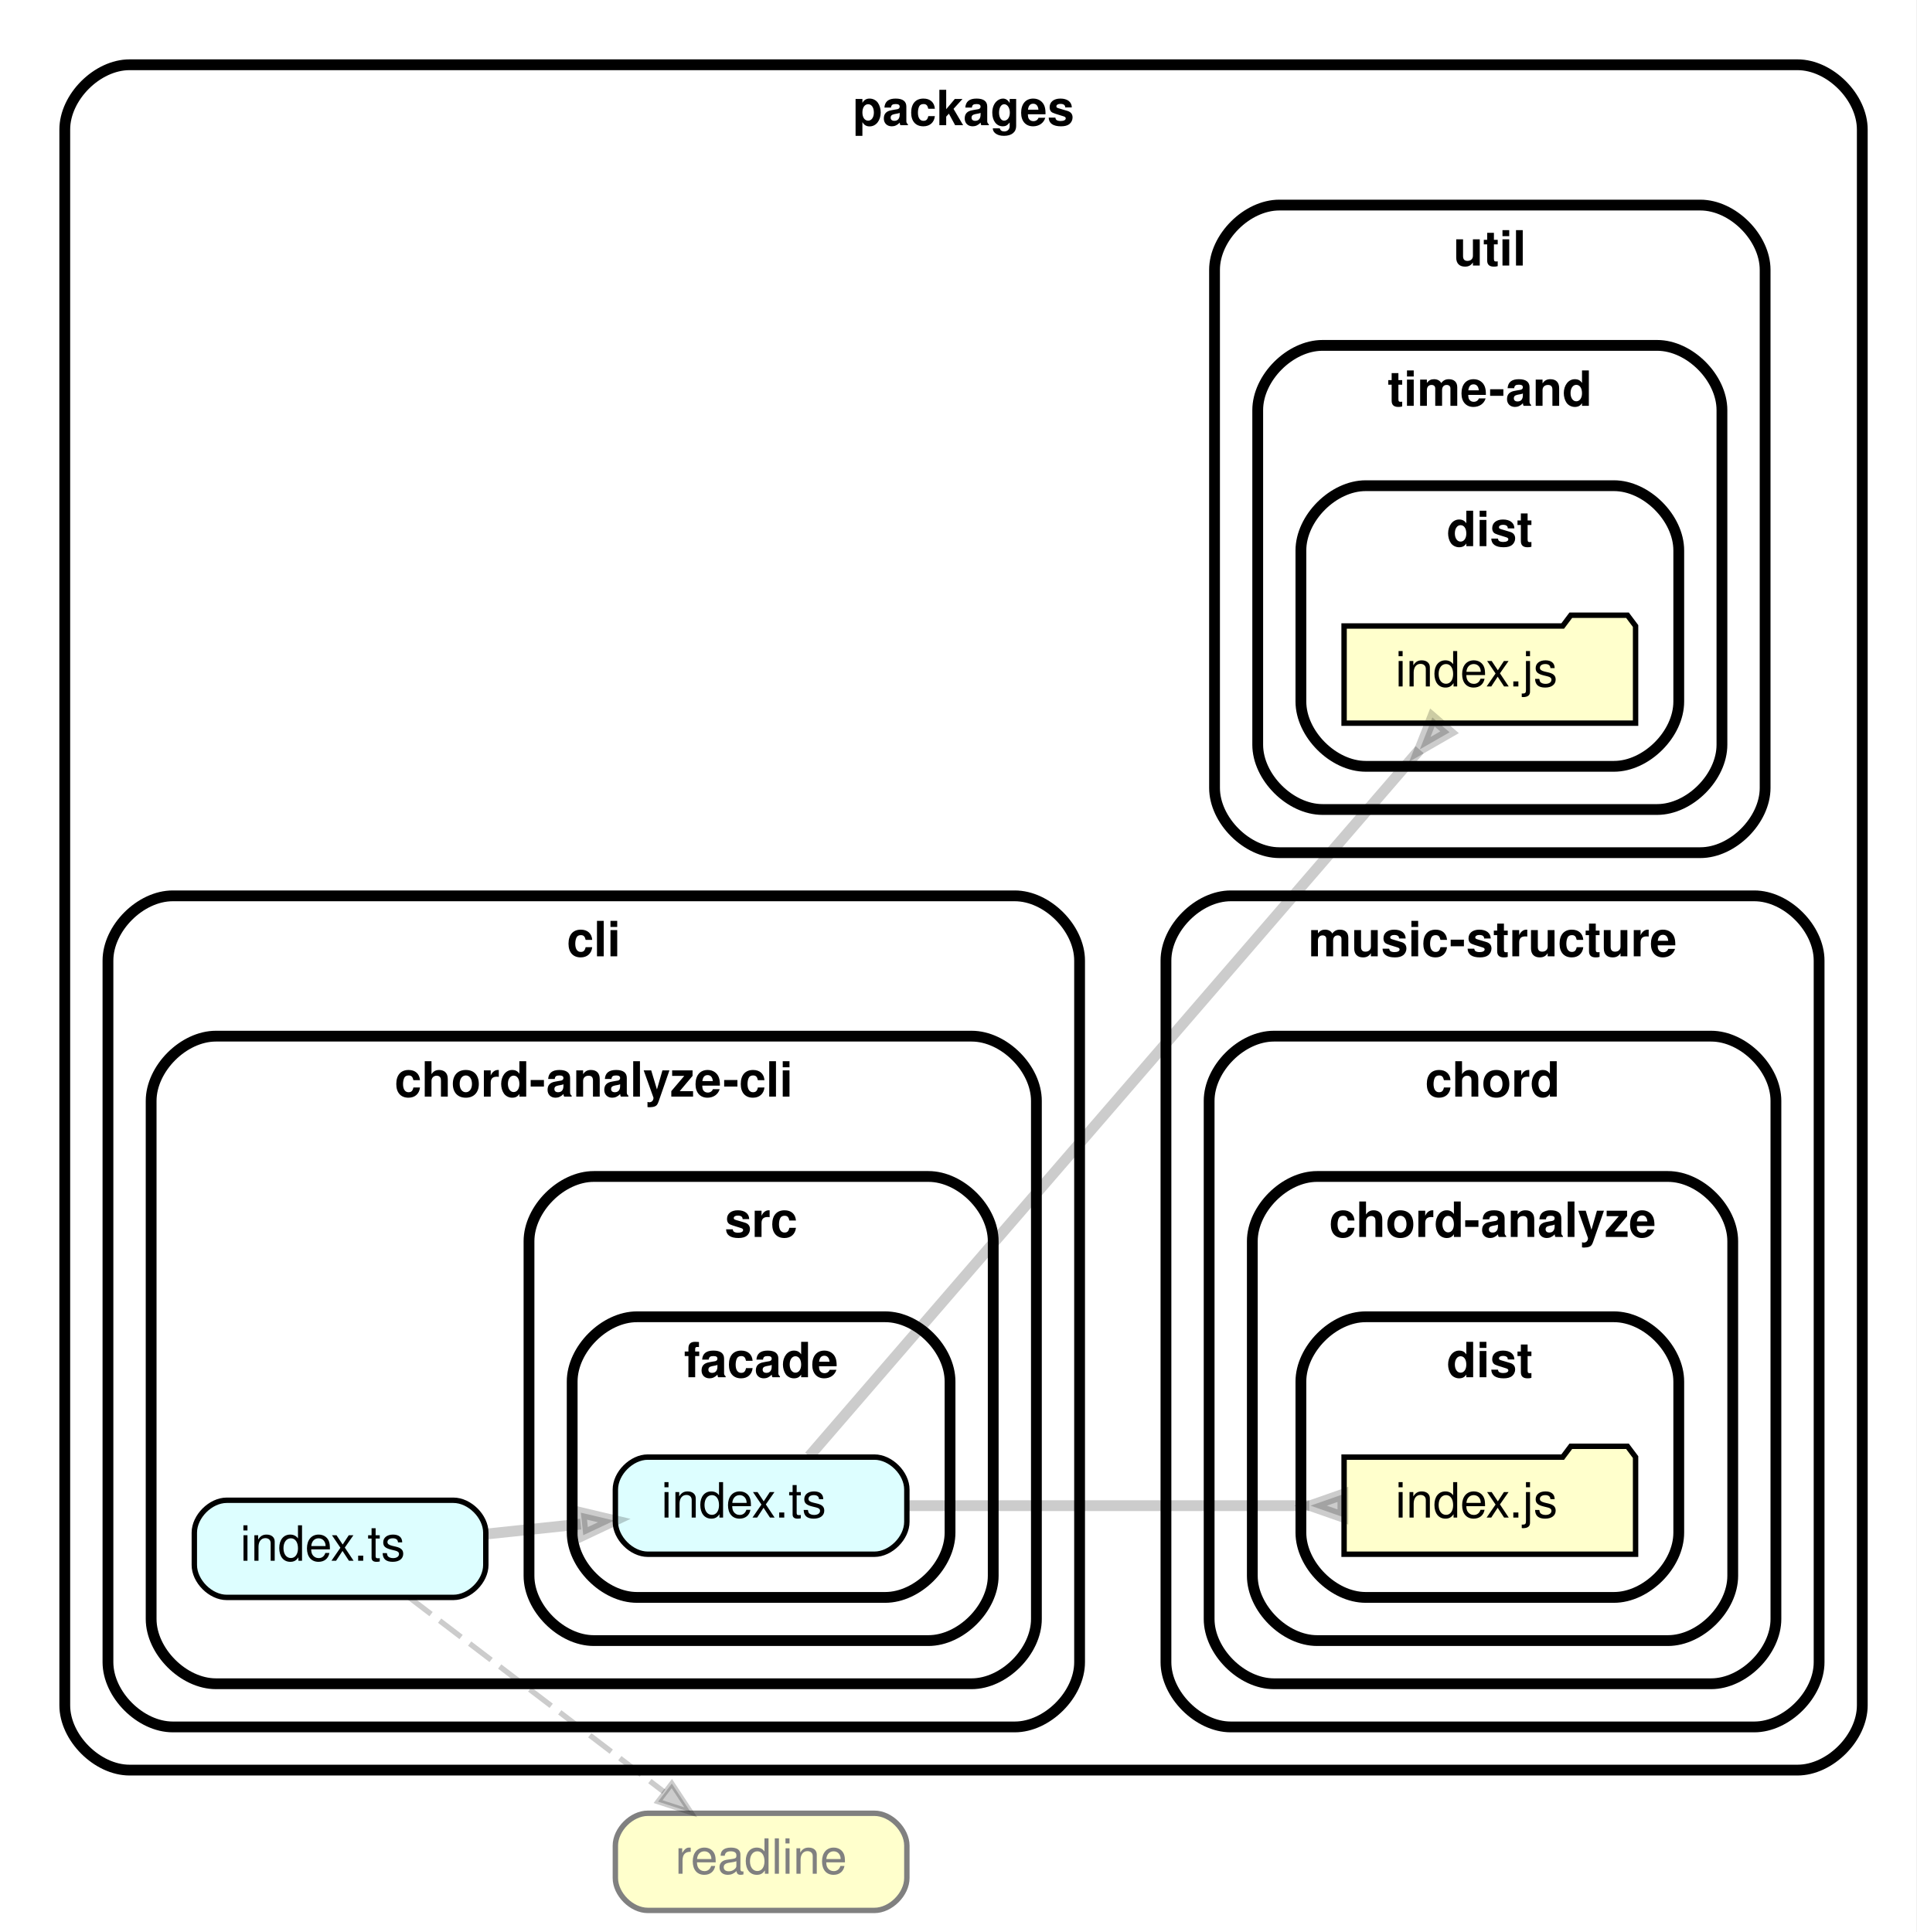
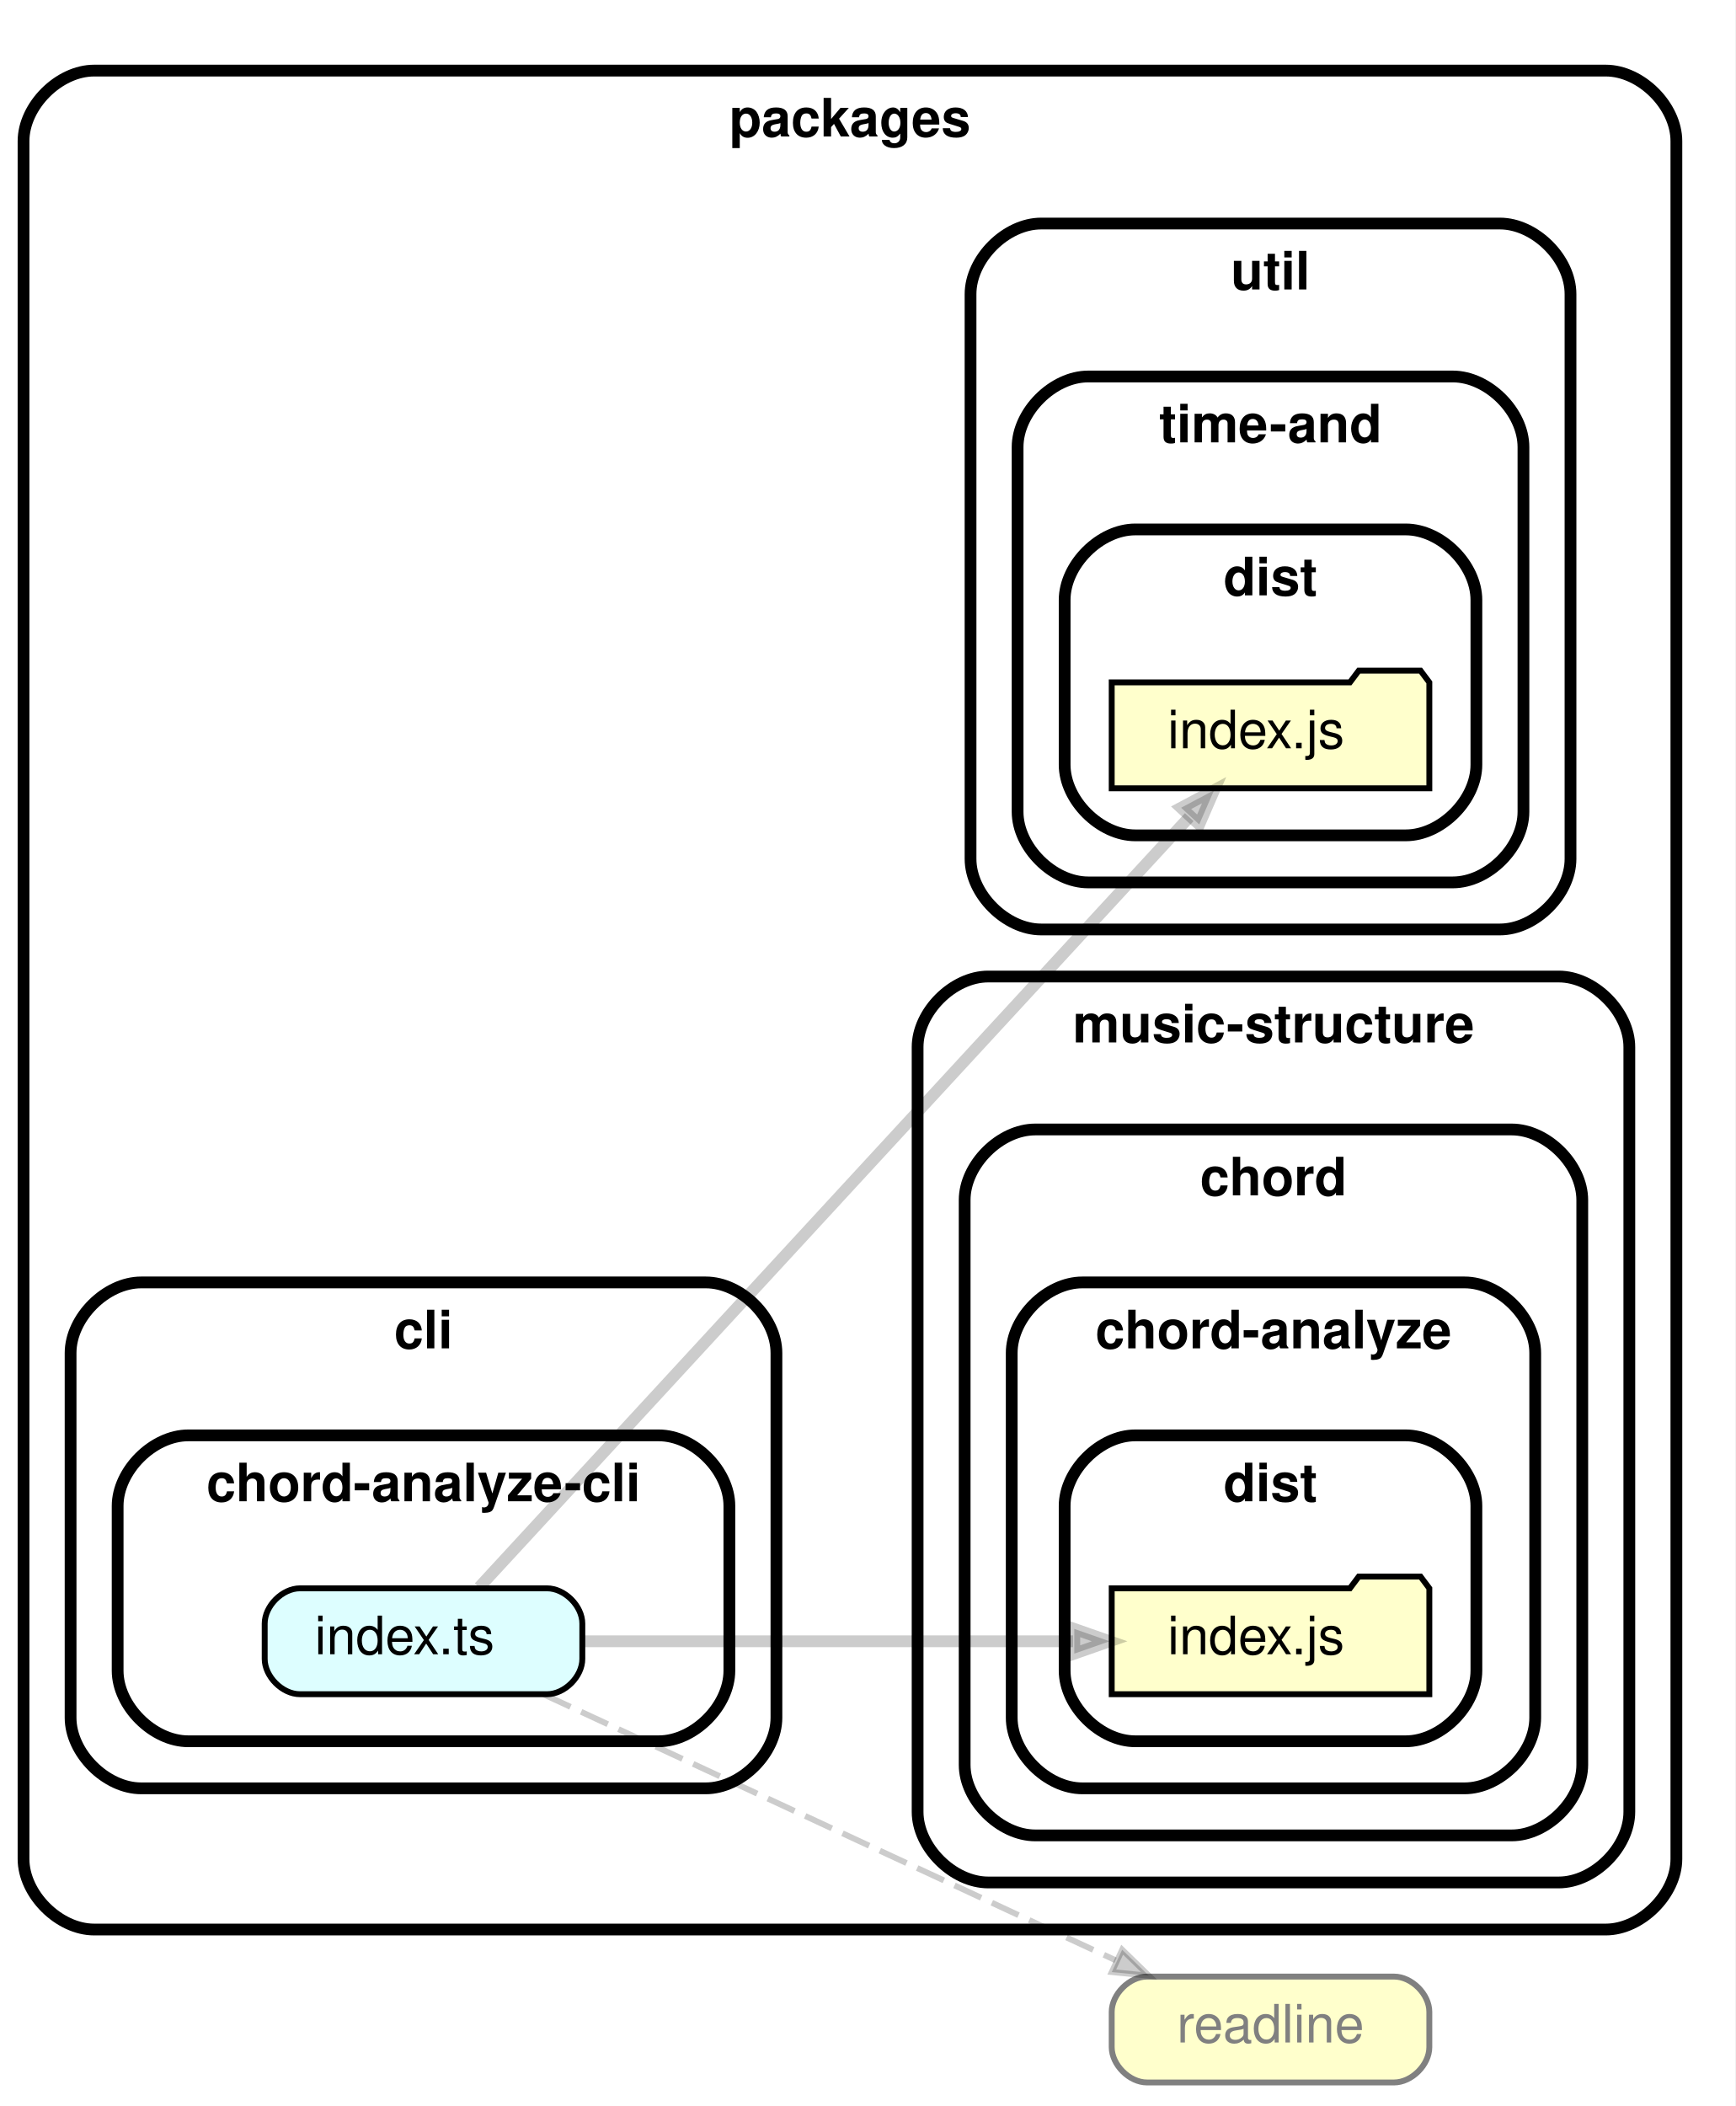
- <svg xmlns="http://www.w3.org/2000/svg" xmlns:xlink="http://www.w3.org/1999/xlink" width="355pt" height="358pt" viewBox="0.00 0.00 355.00 358.00">
+ <svg xmlns="http://www.w3.org/2000/svg" xmlns:xlink="http://www.w3.org/1999/xlink" width="295pt" height="358pt" viewBox="0.00 0.00 295.00 358.00">
  <g id="graph0" class="graph" transform="scale(1 1) rotate(0) translate(4 354)">
-     <polygon fill="white" stroke="transparent" points="-4,4 -4,-354 351,-354 351,4 -4,4" />
+     <polygon fill="white" stroke="transparent" points="-4,4 -4,-354 291,-354 291,4 -4,4" />
    <g id="clust1" class="cluster">
-       <path fill="#ffffff" stroke="black" stroke-width="2" d="M20,-26C20,-26 329,-26 329,-26 335,-26 341,-32 341,-38 341,-38 341,-330 341,-330 341,-336 335,-342 329,-342 329,-342 20,-342 20,-342 14,-342 8,-336 8,-330 8,-330 8,-38 8,-38 8,-32 14,-26 20,-26" />
-       <text text-anchor="middle" x="174.5" y="-330.8" font-family="Helvetica,sans-Serif" font-weight="bold" font-size="9.00">packages</text>
+       <path fill="#ffffff" stroke="black" stroke-width="2" d="M12,-26C12,-26 269,-26 269,-26 275,-26 281,-32 281,-38 281,-38 281,-330 281,-330 281,-336 275,-342 269,-342 269,-342 12,-342 12,-342 6,-342 0,-336 0,-330 0,-330 0,-38 0,-38 0,-32 6,-26 12,-26" />
+       <text text-anchor="middle" x="140.5" y="-330.8" font-family="Helvetica,sans-Serif" font-weight="bold" font-size="9.00">packages</text>
    </g>
    <g id="clust2" class="cluster">
-       <path fill="#ffffff" stroke="black" stroke-width="2" d="M28,-34C28,-34 184,-34 184,-34 190,-34 196,-40 196,-46 196,-46 196,-176 196,-176 196,-182 190,-188 184,-188 184,-188 28,-188 28,-188 22,-188 16,-182 16,-176 16,-176 16,-46 16,-46 16,-40 22,-34 28,-34" />
-       <text text-anchor="middle" x="106" y="-176.8" font-family="Helvetica,sans-Serif" font-weight="bold" font-size="9.00">cli</text>
+       <path fill="#ffffff" stroke="black" stroke-width="2" d="M20,-50C20,-50 116,-50 116,-50 122,-50 128,-56 128,-62 128,-62 128,-124 128,-124 128,-130 122,-136 116,-136 116,-136 20,-136 20,-136 14,-136 8,-130 8,-124 8,-124 8,-62 8,-62 8,-56 14,-50 20,-50" />
+       <text text-anchor="middle" x="68" y="-124.8" font-family="Helvetica,sans-Serif" font-weight="bold" font-size="9.00">cli</text>
    </g>
    <g id="clust3" class="cluster">
-       <path fill="#ffffff" stroke="black" stroke-width="2" d="M36,-42C36,-42 176,-42 176,-42 182,-42 188,-48 188,-54 188,-54 188,-150 188,-150 188,-156 182,-162 176,-162 176,-162 36,-162 36,-162 30,-162 24,-156 24,-150 24,-150 24,-54 24,-54 24,-48 30,-42 36,-42" />
-       <text text-anchor="middle" x="106" y="-150.8" font-family="Helvetica,sans-Serif" font-weight="bold" font-size="9.00">chord-analyze-cli</text>
+       <path fill="#ffffff" stroke="black" stroke-width="2" d="M28,-58C28,-58 108,-58 108,-58 114,-58 120,-64 120,-70 120,-70 120,-98 120,-98 120,-104 114,-110 108,-110 108,-110 28,-110 28,-110 22,-110 16,-104 16,-98 16,-98 16,-70 16,-70 16,-64 22,-58 28,-58" />
+       <text text-anchor="middle" x="68" y="-98.8" font-family="Helvetica,sans-Serif" font-weight="bold" font-size="9.00">chord-analyze-cli</text>
    </g>
    <g id="clust4" class="cluster">
-       <path fill="#ffffff" stroke="black" stroke-width="2" d="M106,-50C106,-50 168,-50 168,-50 174,-50 180,-56 180,-62 180,-62 180,-124 180,-124 180,-130 174,-136 168,-136 168,-136 106,-136 106,-136 100,-136 94,-130 94,-124 94,-124 94,-62 94,-62 94,-56 100,-50 106,-50" />
-       <text text-anchor="middle" x="137" y="-124.8" font-family="Helvetica,sans-Serif" font-weight="bold" font-size="9.00">src</text>
+       <path fill="#ffffff" stroke="black" stroke-width="2" d="M164,-34C164,-34 261,-34 261,-34 267,-34 273,-40 273,-46 273,-46 273,-176 273,-176 273,-182 267,-188 261,-188 261,-188 164,-188 164,-188 158,-188 152,-182 152,-176 152,-176 152,-46 152,-46 152,-40 158,-34 164,-34" />
+       <text text-anchor="middle" x="212.5" y="-176.8" font-family="Helvetica,sans-Serif" font-weight="bold" font-size="9.00">music-structure</text>
    </g>
    <g id="clust5" class="cluster">
-       <path fill="#ffffff" stroke="black" stroke-width="2" d="M114,-58C114,-58 160,-58 160,-58 166,-58 172,-64 172,-70 172,-70 172,-98 172,-98 172,-104 166,-110 160,-110 160,-110 114,-110 114,-110 108,-110 102,-104 102,-98 102,-98 102,-70 102,-70 102,-64 108,-58 114,-58" />
-       <text text-anchor="middle" x="137" y="-98.8" font-family="Helvetica,sans-Serif" font-weight="bold" font-size="9.00">facade</text>
+       <path fill="#ffffff" stroke="black" stroke-width="2" d="M172,-42C172,-42 253,-42 253,-42 259,-42 265,-48 265,-54 265,-54 265,-150 265,-150 265,-156 259,-162 253,-162 253,-162 172,-162 172,-162 166,-162 160,-156 160,-150 160,-150 160,-54 160,-54 160,-48 166,-42 172,-42" />
+       <text text-anchor="middle" x="212.5" y="-150.8" font-family="Helvetica,sans-Serif" font-weight="bold" font-size="9.00">chord</text>
    </g>
    <g id="clust6" class="cluster">
-       <path fill="#ffffff" stroke="black" stroke-width="2" d="M224,-34C224,-34 321,-34 321,-34 327,-34 333,-40 333,-46 333,-46 333,-176 333,-176 333,-182 327,-188 321,-188 321,-188 224,-188 224,-188 218,-188 212,-182 212,-176 212,-176 212,-46 212,-46 212,-40 218,-34 224,-34" />
-       <text text-anchor="middle" x="272.5" y="-176.8" font-family="Helvetica,sans-Serif" font-weight="bold" font-size="9.00">music-structure</text>
+       <path fill="#ffffff" stroke="black" stroke-width="2" d="M180,-50C180,-50 245,-50 245,-50 251,-50 257,-56 257,-62 257,-62 257,-124 257,-124 257,-130 251,-136 245,-136 245,-136 180,-136 180,-136 174,-136 168,-130 168,-124 168,-124 168,-62 168,-62 168,-56 174,-50 180,-50" />
+       <text text-anchor="middle" x="212.5" y="-124.8" font-family="Helvetica,sans-Serif" font-weight="bold" font-size="9.00">chord-analyze</text>
    </g>
    <g id="clust7" class="cluster">
-       <path fill="#ffffff" stroke="black" stroke-width="2" d="M232,-42C232,-42 313,-42 313,-42 319,-42 325,-48 325,-54 325,-54 325,-150 325,-150 325,-156 319,-162 313,-162 313,-162 232,-162 232,-162 226,-162 220,-156 220,-150 220,-150 220,-54 220,-54 220,-48 226,-42 232,-42" />
-       <text text-anchor="middle" x="272.5" y="-150.8" font-family="Helvetica,sans-Serif" font-weight="bold" font-size="9.00">chord</text>
+       <path fill="#ffffff" stroke="black" stroke-width="2" d="M189,-58C189,-58 235,-58 235,-58 241,-58 247,-64 247,-70 247,-70 247,-98 247,-98 247,-104 241,-110 235,-110 235,-110 189,-110 189,-110 183,-110 177,-104 177,-98 177,-98 177,-70 177,-70 177,-64 183,-58 189,-58" />
+       <text text-anchor="middle" x="212" y="-98.8" font-family="Helvetica,sans-Serif" font-weight="bold" font-size="9.00">dist</text>
    </g>
    <g id="clust8" class="cluster">
-       <path fill="#ffffff" stroke="black" stroke-width="2" d="M240,-50C240,-50 305,-50 305,-50 311,-50 317,-56 317,-62 317,-62 317,-124 317,-124 317,-130 311,-136 305,-136 305,-136 240,-136 240,-136 234,-136 228,-130 228,-124 228,-124 228,-62 228,-62 228,-56 234,-50 240,-50" />
-       <text text-anchor="middle" x="272.5" y="-124.8" font-family="Helvetica,sans-Serif" font-weight="bold" font-size="9.00">chord-analyze</text>
+       <path fill="#ffffff" stroke="black" stroke-width="2" d="M173,-196C173,-196 251,-196 251,-196 257,-196 263,-202 263,-208 263,-208 263,-304 263,-304 263,-310 257,-316 251,-316 251,-316 173,-316 173,-316 167,-316 161,-310 161,-304 161,-304 161,-208 161,-208 161,-202 167,-196 173,-196" />
+       <text text-anchor="middle" x="212" y="-304.8" font-family="Helvetica,sans-Serif" font-weight="bold" font-size="9.00">util</text>
    </g>
    <g id="clust9" class="cluster">
-       <path fill="#ffffff" stroke="black" stroke-width="2" d="M249,-58C249,-58 295,-58 295,-58 301,-58 307,-64 307,-70 307,-70 307,-98 307,-98 307,-104 301,-110 295,-110 295,-110 249,-110 249,-110 243,-110 237,-104 237,-98 237,-98 237,-70 237,-70 237,-64 243,-58 249,-58" />
-       <text text-anchor="middle" x="272" y="-98.8" font-family="Helvetica,sans-Serif" font-weight="bold" font-size="9.00">dist</text>
+       <path fill="#ffffff" stroke="black" stroke-width="2" d="M181,-204C181,-204 243,-204 243,-204 249,-204 255,-210 255,-216 255,-216 255,-278 255,-278 255,-284 249,-290 243,-290 243,-290 181,-290 181,-290 175,-290 169,-284 169,-278 169,-278 169,-216 169,-216 169,-210 175,-204 181,-204" />
+       <text text-anchor="middle" x="212" y="-278.8" font-family="Helvetica,sans-Serif" font-weight="bold" font-size="9.00">time-and</text>
    </g>
    <g id="clust10" class="cluster">
-       <path fill="#ffffff" stroke="black" stroke-width="2" d="M233,-196C233,-196 311,-196 311,-196 317,-196 323,-202 323,-208 323,-208 323,-304 323,-304 323,-310 317,-316 311,-316 311,-316 233,-316 233,-316 227,-316 221,-310 221,-304 221,-304 221,-208 221,-208 221,-202 227,-196 233,-196" />
-       <text text-anchor="middle" x="272" y="-304.8" font-family="Helvetica,sans-Serif" font-weight="bold" font-size="9.00">util</text>
-     </g>
-     <g id="clust11" class="cluster">
-       <path fill="#ffffff" stroke="black" stroke-width="2" d="M241,-204C241,-204 303,-204 303,-204 309,-204 315,-210 315,-216 315,-216 315,-278 315,-278 315,-284 309,-290 303,-290 303,-290 241,-290 241,-290 235,-290 229,-284 229,-278 229,-278 229,-216 229,-216 229,-210 235,-204 241,-204" />
-       <text text-anchor="middle" x="272" y="-278.8" font-family="Helvetica,sans-Serif" font-weight="bold" font-size="9.00">time-and</text>
-     </g>
-     <g id="clust12" class="cluster">
-       <path fill="#ffffff" stroke="black" stroke-width="2" d="M249,-212C249,-212 295,-212 295,-212 301,-212 307,-218 307,-224 307,-224 307,-252 307,-252 307,-258 301,-264 295,-264 295,-264 249,-264 249,-264 243,-264 237,-258 237,-252 237,-252 237,-224 237,-224 237,-218 243,-212 249,-212" />
-       <text text-anchor="middle" x="272" y="-252.8" font-family="Helvetica,sans-Serif" font-weight="bold" font-size="9.00">dist</text>
+       <path fill="#ffffff" stroke="black" stroke-width="2" d="M189,-212C189,-212 235,-212 235,-212 241,-212 247,-218 247,-224 247,-224 247,-252 247,-252 247,-258 241,-264 235,-264 235,-264 189,-264 189,-264 183,-264 177,-258 177,-252 177,-252 177,-224 177,-224 177,-218 183,-212 189,-212" />
+       <text text-anchor="middle" x="212" y="-252.8" font-family="Helvetica,sans-Serif" font-weight="bold" font-size="9.00">dist</text>
    </g>
    <g id="node1" class="node">
      <g id="a_node1">
        <a xlink:href="packages/cli/chord-analyze-cli/index.ts" xlink:title="index.ts">
-           <path fill="#ddfeff" stroke="black" d="M80,-76C80,-76 38,-76 38,-76 35,-76 32,-73 32,-70 32,-70 32,-64 32,-64 32,-61 35,-58 38,-58 38,-58 80,-58 80,-58 83,-58 86,-61 86,-64 86,-64 86,-70 86,-70 86,-73 83,-76 80,-76" />
-           <text text-anchor="start" x="40.5" y="-64.8" font-family="Helvetica,sans-Serif" font-size="9.00">index.ts</text>
+           <path fill="#ddfeff" stroke="black" d="M89,-84C89,-84 47,-84 47,-84 44,-84 41,-81 41,-78 41,-78 41,-72 41,-72 41,-69 44,-66 47,-66 47,-66 89,-66 89,-66 92,-66 95,-69 95,-72 95,-72 95,-78 95,-78 95,-81 92,-84 89,-84" />
+           <text text-anchor="start" x="49.5" y="-72.8" font-family="Helvetica,sans-Serif" font-size="9.00">index.ts</text>
        </a>
      </g>
    </g>
    <g id="node2" class="node">
      <g id="a_node2">
-         <a xlink:href="packages/cli/chord-analyze-cli/src/facade/index.ts" xlink:title="index.ts">
-           <path fill="#ddfeff" stroke="black" d="M158,-84C158,-84 116,-84 116,-84 113,-84 110,-81 110,-78 110,-78 110,-72 110,-72 110,-69 113,-66 116,-66 116,-66 158,-66 158,-66 161,-66 164,-69 164,-72 164,-72 164,-78 164,-78 164,-81 161,-84 158,-84" />
-           <text text-anchor="start" x="118.5" y="-72.8" font-family="Helvetica,sans-Serif" font-size="9.00">index.ts</text>
+         <a xlink:href="packages/music-structure/chord/chord-analyze/dist/index.js" xlink:title="index.js">
+           <polygon fill="#ffffcc" stroke="black" points="239,-84 237.5,-86 227,-86 225.5,-84 185,-84 185,-66 239,-66 239,-84" />
+           <text text-anchor="start" x="194.5" y="-72.8" font-family="Helvetica,sans-Serif" font-size="9.00">index.js</text>
        </a>
      </g>
    </g>
    <g id="edge1" class="edge">
-       <path fill="none" stroke="#000000" stroke-width="2" stroke-opacity="0.2" d="M86.15,-69.75C91.77,-70.34 97.76,-70.98 103.58,-71.59" />
-       <polygon fill="#000000" fill-opacity="0.2" stroke="#000000" stroke-width="2" stroke-opacity="0.2" points="103.61,-73.7 109.8,-72.24 104.05,-69.53 103.61,-73.7" />
+       <path fill="none" stroke="#000000" stroke-width="2" stroke-opacity="0.2" d="M95.04,-75C118.52,-75 153.12,-75 178.42,-75" />
+       <polygon fill="#000000" fill-opacity="0.2" stroke="#000000" stroke-width="2" stroke-opacity="0.2" points="178.64,-77.1 184.64,-75 178.64,-72.9 178.64,-77.1" />
    </g>
    <g id="node3" class="node">
      <g id="a_node3">
-         <a xlink:href="https://nodejs.org/api/readline.html" xlink:title="readline">
-           <path fill="#ffffcc" stroke="grey" d="M158,-18C158,-18 116,-18 116,-18 113,-18 110,-15 110,-12 110,-12 110,-6 110,-6 110,-3 113,0 116,0 116,0 158,0 158,0 161,0 164,-3 164,-6 164,-6 164,-12 164,-12 164,-15 161,-18 158,-18" />
-           <text text-anchor="middle" x="137" y="-6.8" font-family="Helvetica,sans-Serif" font-size="9.00" fill="grey">readline</text>
+         <a xlink:href="packages/util/time-and/dist/index.js" xlink:title="index.js">
+           <polygon fill="#ffffcc" stroke="black" points="239,-238 237.5,-240 227,-240 225.5,-238 185,-238 185,-220 239,-220 239,-238" />
+           <text text-anchor="start" x="194.5" y="-226.8" font-family="Helvetica,sans-Serif" font-size="9.00">index.js</text>
        </a>
      </g>
    </g>
    <g id="edge2" class="edge">
-       <path fill="none" stroke="#000000" stroke-dasharray="5,2" stroke-opacity="0.2" d="M71.88,-57.94C84.52,-48.29 104.64,-32.94 118.96,-22" />
-       <polygon fill="#000000" fill-opacity="0.2" stroke="#000000" stroke-opacity="0.2" points="120.46,-23.5 123.96,-18.19 117.91,-20.16 120.46,-23.5" />
+       <path fill="none" stroke="#000000" stroke-width="2" stroke-opacity="0.2" d="M77.46,-84.17C101.37,-110.11 169.61,-184.11 198.18,-215.09" />
+       <polygon fill="#000000" fill-opacity="0.2" stroke="#000000" stroke-width="2" stroke-opacity="0.2" points="196.8,-216.69 202.41,-219.68 199.88,-213.85 196.8,-216.69" />
    </g>
    <g id="node4" class="node">
      <g id="a_node4">
-         <a xlink:href="packages/music-structure/chord/chord-analyze/dist/index.js" xlink:title="index.js">
-           <polygon fill="#ffffcc" stroke="black" points="299,-84 297.5,-86 287,-86 285.5,-84 245,-84 245,-66 299,-66 299,-84" />
-           <text text-anchor="start" x="254.5" y="-72.8" font-family="Helvetica,sans-Serif" font-size="9.00">index.js</text>
+         <a xlink:href="https://nodejs.org/api/readline.html" xlink:title="readline">
+           <path fill="#ffffcc" stroke="grey" d="M233,-18C233,-18 191,-18 191,-18 188,-18 185,-15 185,-12 185,-12 185,-6 185,-6 185,-3 188,0 191,0 191,0 233,0 233,0 236,0 239,-3 239,-6 239,-6 239,-12 239,-12 239,-15 236,-18 233,-18" />
+           <text text-anchor="middle" x="212" y="-6.8" font-family="Helvetica,sans-Serif" font-size="9.00" fill="grey">readline</text>
        </a>
      </g>
    </g>
    <g id="edge3" class="edge">
-       <path fill="none" stroke="#000000" stroke-width="2" stroke-opacity="0.2" d="M164.28,-75C185.59,-75 215.73,-75 238.55,-75" />
-       <polygon fill="#000000" fill-opacity="0.2" stroke="#000000" stroke-width="2" stroke-opacity="0.2" points="244.78,-77.1 238.78,-75 244.78,-72.9 244.78,-77.1" />
-     </g>
-     <g id="node5" class="node">
-       <g id="a_node5">
-         <a xlink:href="packages/util/time-and/dist/index.js" xlink:title="index.js">
-           <polygon fill="#ffffcc" stroke="black" points="299,-238 297.5,-240 287,-240 285.5,-238 245,-238 245,-220 299,-220 299,-238" />
-           <text text-anchor="start" x="254.5" y="-226.8" font-family="Helvetica,sans-Serif" font-size="9.00">index.js</text>
-         </a>
-       </g>
-     </g>
-     <g id="edge4" class="edge">
-       <path fill="none" stroke="#000000" stroke-width="2" stroke-opacity="0.2" d="M145.92,-84.17C168.32,-110.11 232.23,-184.11 258.99,-215.09" />
-       <polygon fill="#000000" fill-opacity="0.2" stroke="#000000" stroke-width="2" stroke-opacity="0.2" points="261.36,-221.05 259.03,-215.14 264.54,-218.31 261.36,-221.05" />
+       <path fill="none" stroke="#000000" stroke-dasharray="5,2" stroke-opacity="0.2" d="M88.45,-65.96C113.69,-54.23 157.8,-33.73 185.65,-20.78" />
+       <polygon fill="#000000" fill-opacity="0.2" stroke="#000000" stroke-opacity="0.2" points="186.78,-22.57 191.33,-18.14 185.01,-18.77 186.78,-22.57" />
    </g>
  </g>
</svg>
